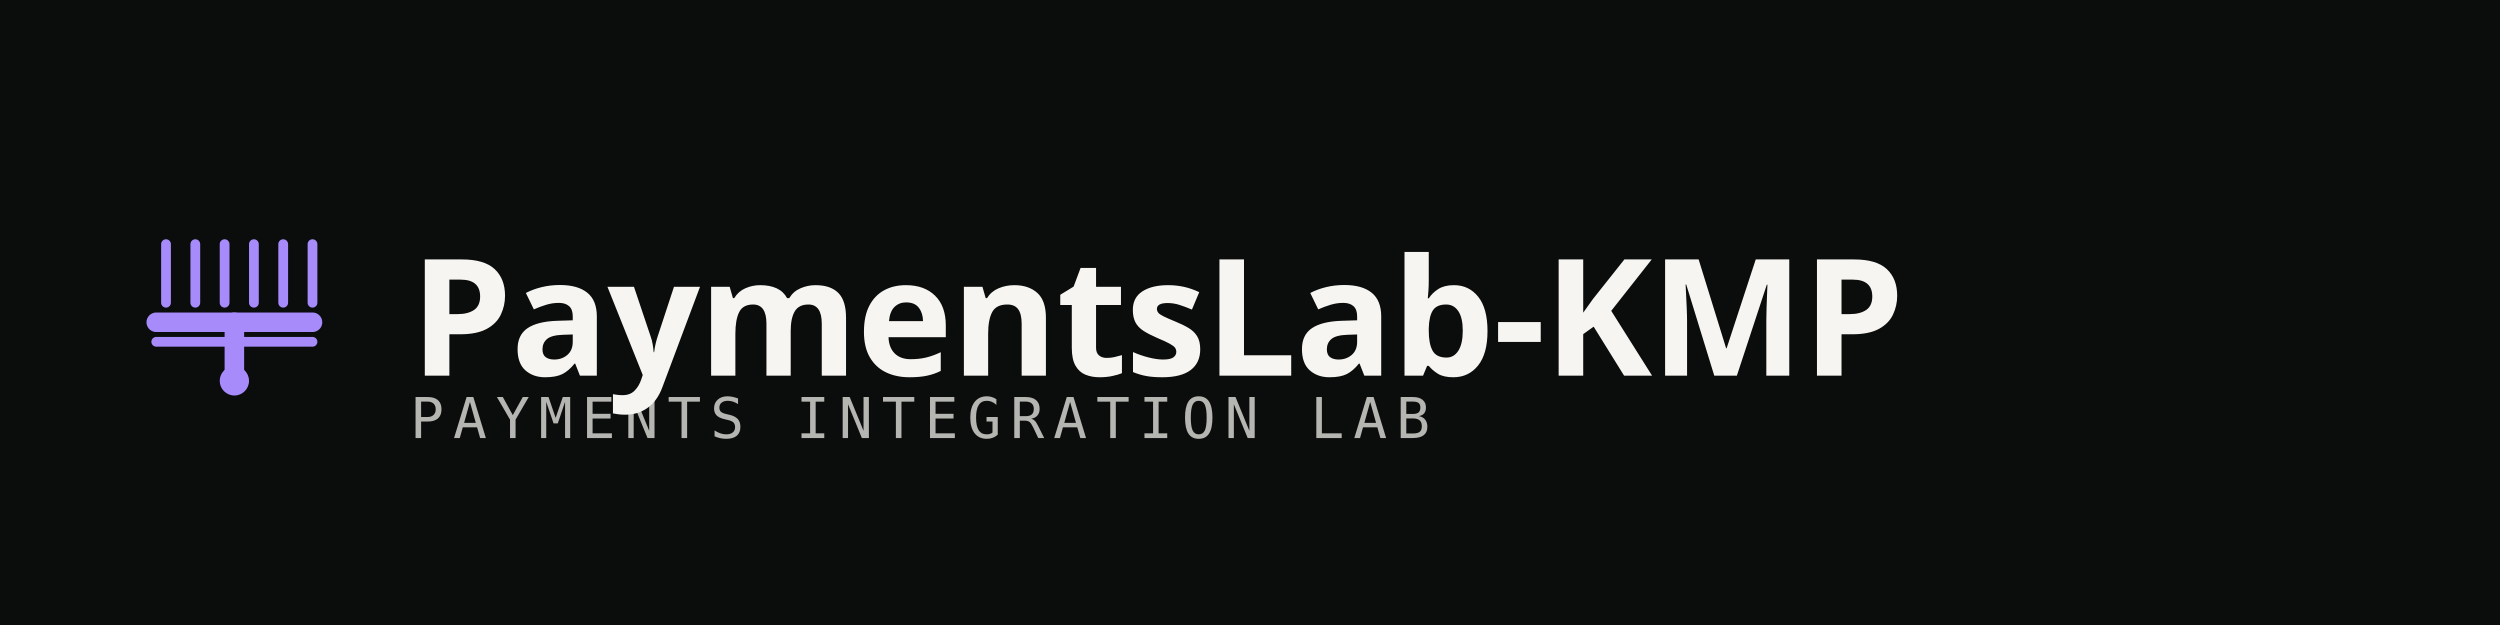
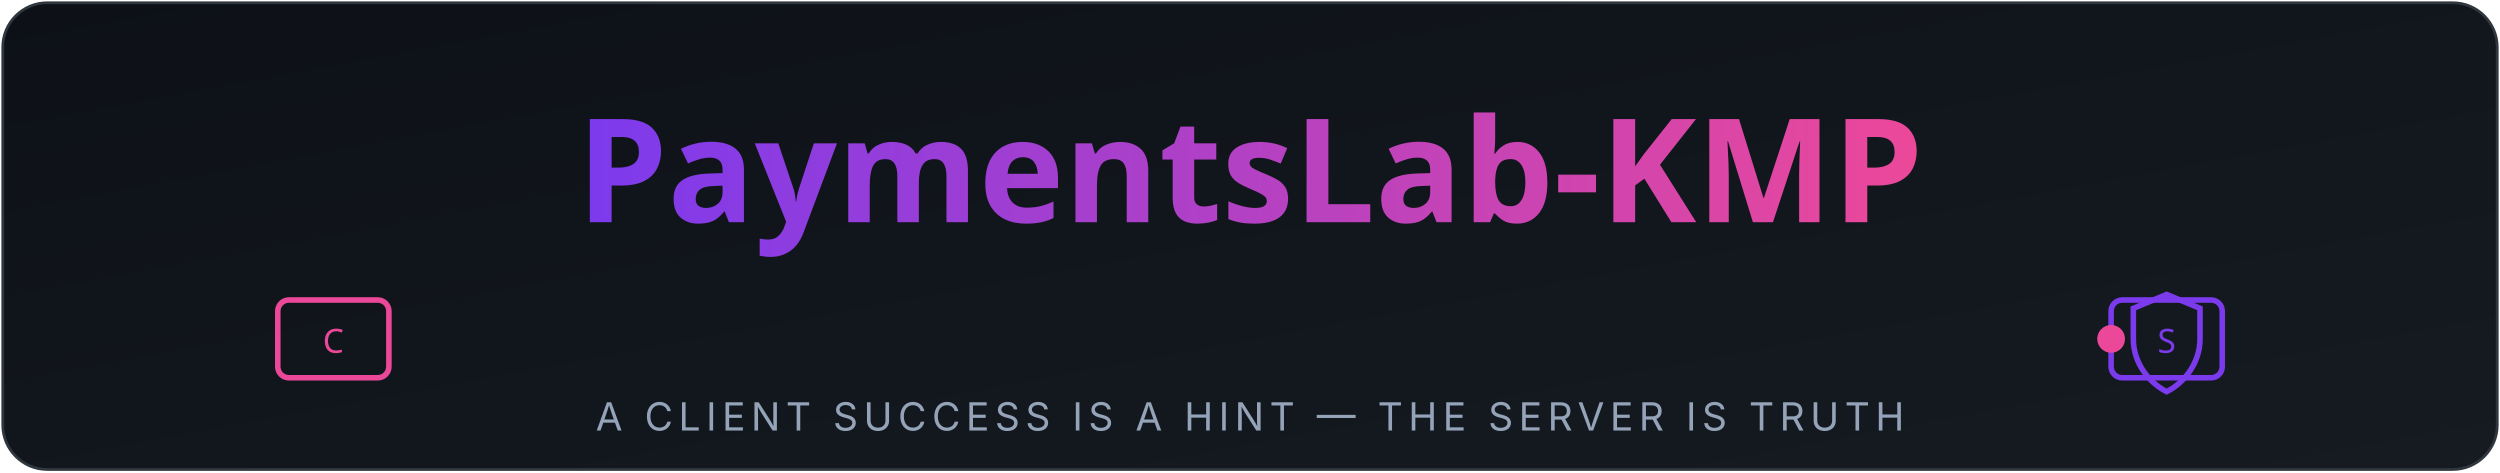
- <svg xmlns="http://www.w3.org/2000/svg" viewBox="0 0 1280 320" width="1280" height="320">
-   <rect width="1280" height="320" fill="#0A0D0C" />
-   <g style="color:#A78BFA">
-     <g stroke-linecap="round" stroke-linejoin="round">
-       <line x1="85" y1="125" x2="85" y2="155" stroke="currentColor" stroke-width="5" fill="none" />
-       <line x1="100" y1="125" x2="100" y2="155" stroke="currentColor" stroke-width="5" fill="none" />
-       <line x1="115" y1="125" x2="115" y2="155" stroke="currentColor" stroke-width="5" fill="none" />
-       <line x1="130" y1="125" x2="130" y2="155" stroke="currentColor" stroke-width="5" fill="none" />
-       <line x1="145" y1="125" x2="145" y2="155" stroke="currentColor" stroke-width="5" fill="none" />
-       <line x1="160" y1="125" x2="160" y2="155" stroke="currentColor" stroke-width="5" fill="none" />
-       <line x1="80" y1="165" x2="160" y2="165" stroke="currentColor" stroke-width="10" fill="none" />
-       <line x1="120" y1="165" x2="120" y2="195" stroke="currentColor" stroke-width="10" fill="none" />
-       <line x1="80" y1="175" x2="160" y2="175" stroke="currentColor" stroke-width="5" fill="none" />
-       <circle cx="120" cy="195" r="7.5" fill="currentColor" stroke="none" />
-     </g>
-   </g>
-   <text x="210" y="160" dominant-baseline="central" font-family="'Space Grotesk', sans-serif" font-weight="600" font-size="83.33" letter-spacing="-0.83" fill="#F7F5F1">PaymentsLab-KMP</text>
-   <text x="210" y="214.3" dominant-baseline="central" font-family="'JetBrains Mono', monospace" font-weight="400" font-size="28.8" letter-spacing="4.61" fill="#F7F5F1" opacity="0.72">PAYMENTS INTEGRATION LAB</text>
+ <svg xmlns="http://www.w3.org/2000/svg" width="900" height="170" viewBox="0 0 900 170" role="img" aria-labelledby="pl-title pl-desc">
+   <defs>
+     <linearGradient id="pl-grad" x1="0%" y1="0%" x2="100%" y2="0%">
+       <stop offset="0%" stop-color="#7C3AED" />
+       <stop offset="100%" stop-color="#EC4899" />
+     </linearGradient>
+     <linearGradient id="pl-bg" x1="0%" y1="0%" x2="100%" y2="100%">
+       <stop offset="0%" stop-color="#0d1117" />
+       <stop offset="100%" stop-color="#161b22" />
+     </linearGradient>
+   </defs>
+   <rect x="1" y="1" width="898" height="168" rx="16" fill="url(#pl-bg)" stroke="#30363d" stroke-width="1" />
+   <text x="450" y="80" text-anchor="middle" font-family="'Segoe UI', system-ui, -apple-system, sans-serif" font-size="52" font-weight="800" fill="url(#pl-grad)">
+     PaymentsLab-KMP
+   </text>
+   <line x1="120" y1="122" x2="780" y2="122" stroke="url(#pl-grad)" stroke-width="2" opacity="0.35" />
+   <rect x="100" y="108" width="40" height="28" rx="4" fill="none" stroke="#EC4899" stroke-width="2" />
+   <text x="120" y="127" text-anchor="middle" font-family="system-ui, sans-serif" font-size="12" fill="#EC4899">C</text>
+   <rect x="760" y="108" width="40" height="28" rx="4" fill="none" stroke="#7C3AED" stroke-width="2" />
+   <text x="780" y="127" text-anchor="middle" font-family="system-ui, sans-serif" font-size="12" fill="#7C3AED">S</text>
+   <circle id="pl-packet" cx="760" cy="122" r="5" fill="#EC4899" />
+   <path id="pl-shield" d="M 780 106 L 792 111 L 792 122 C 792 131 786 138 780 141 C 774 138 768 131 768 122 L 768 111 Z" fill="none" stroke="#7C3AED" stroke-width="2" />
+   <text x="450" y="155" text-anchor="middle" font-family="system-ui, -apple-system, sans-serif" font-size="14" letter-spacing="2" fill="#94a3b8">
+     A CLIENT SUCCESS IS A HINT — THE SERVER IS TRUTH
+   </text>
</svg>
